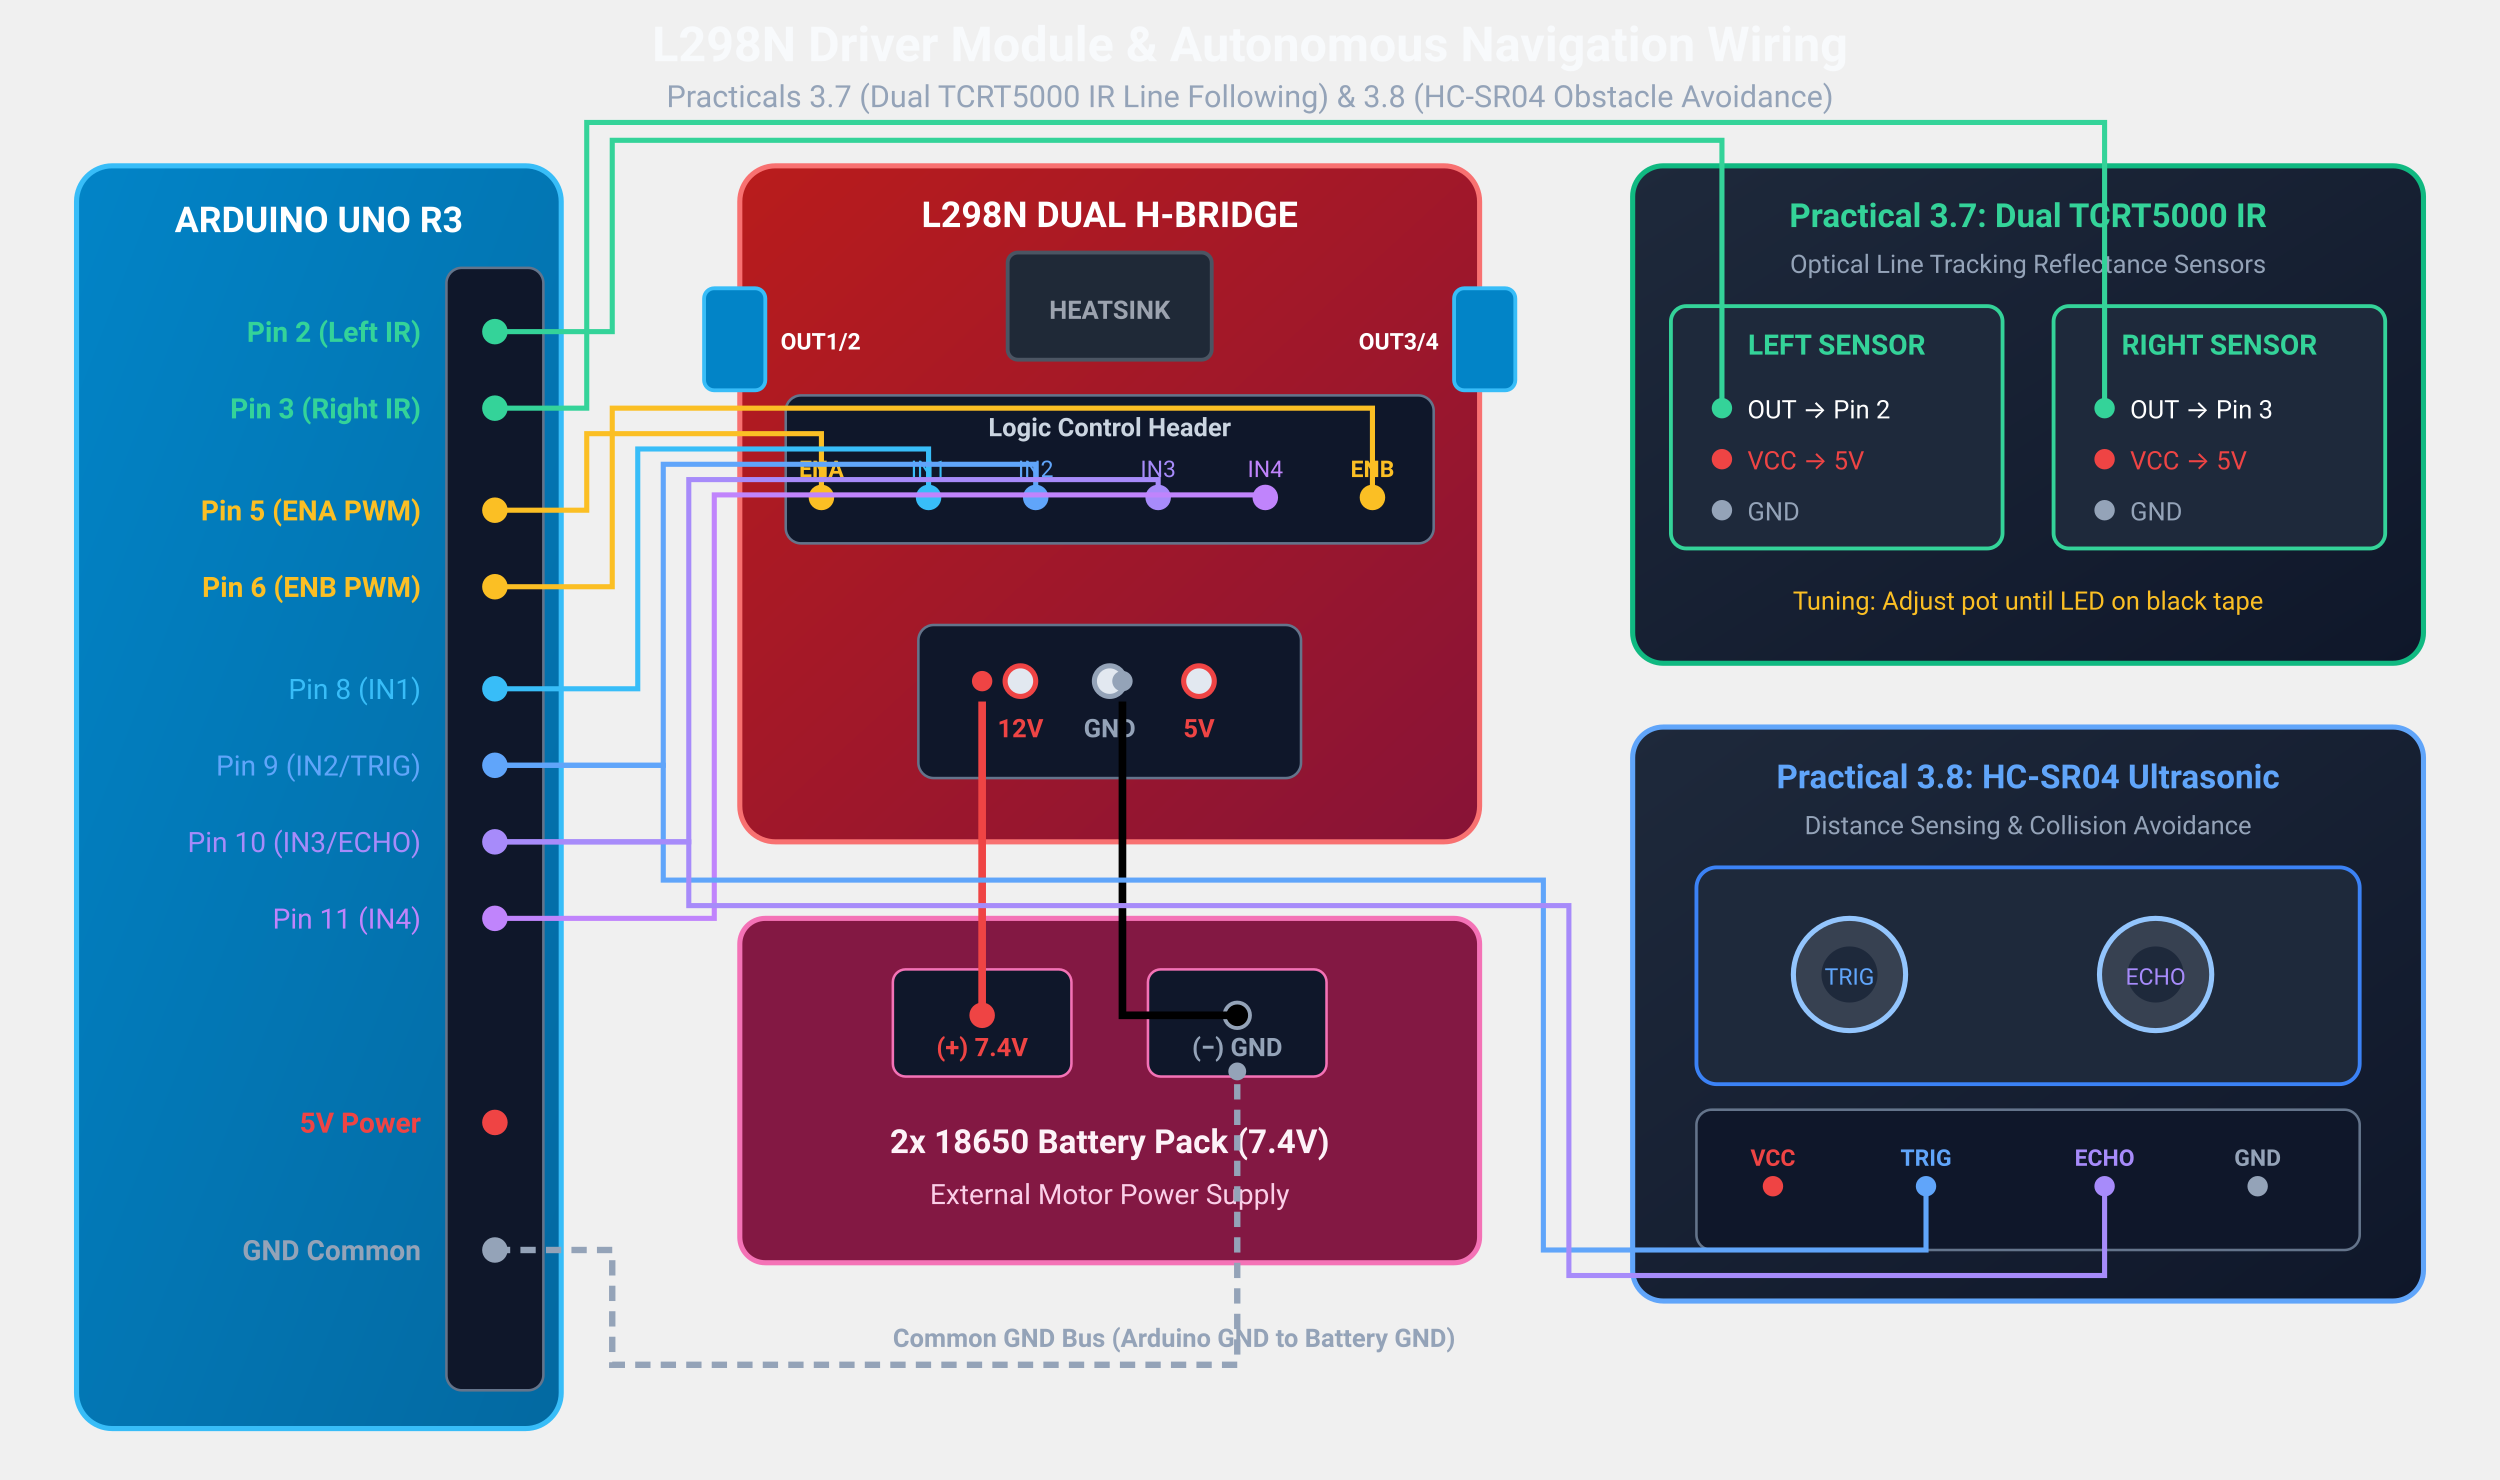
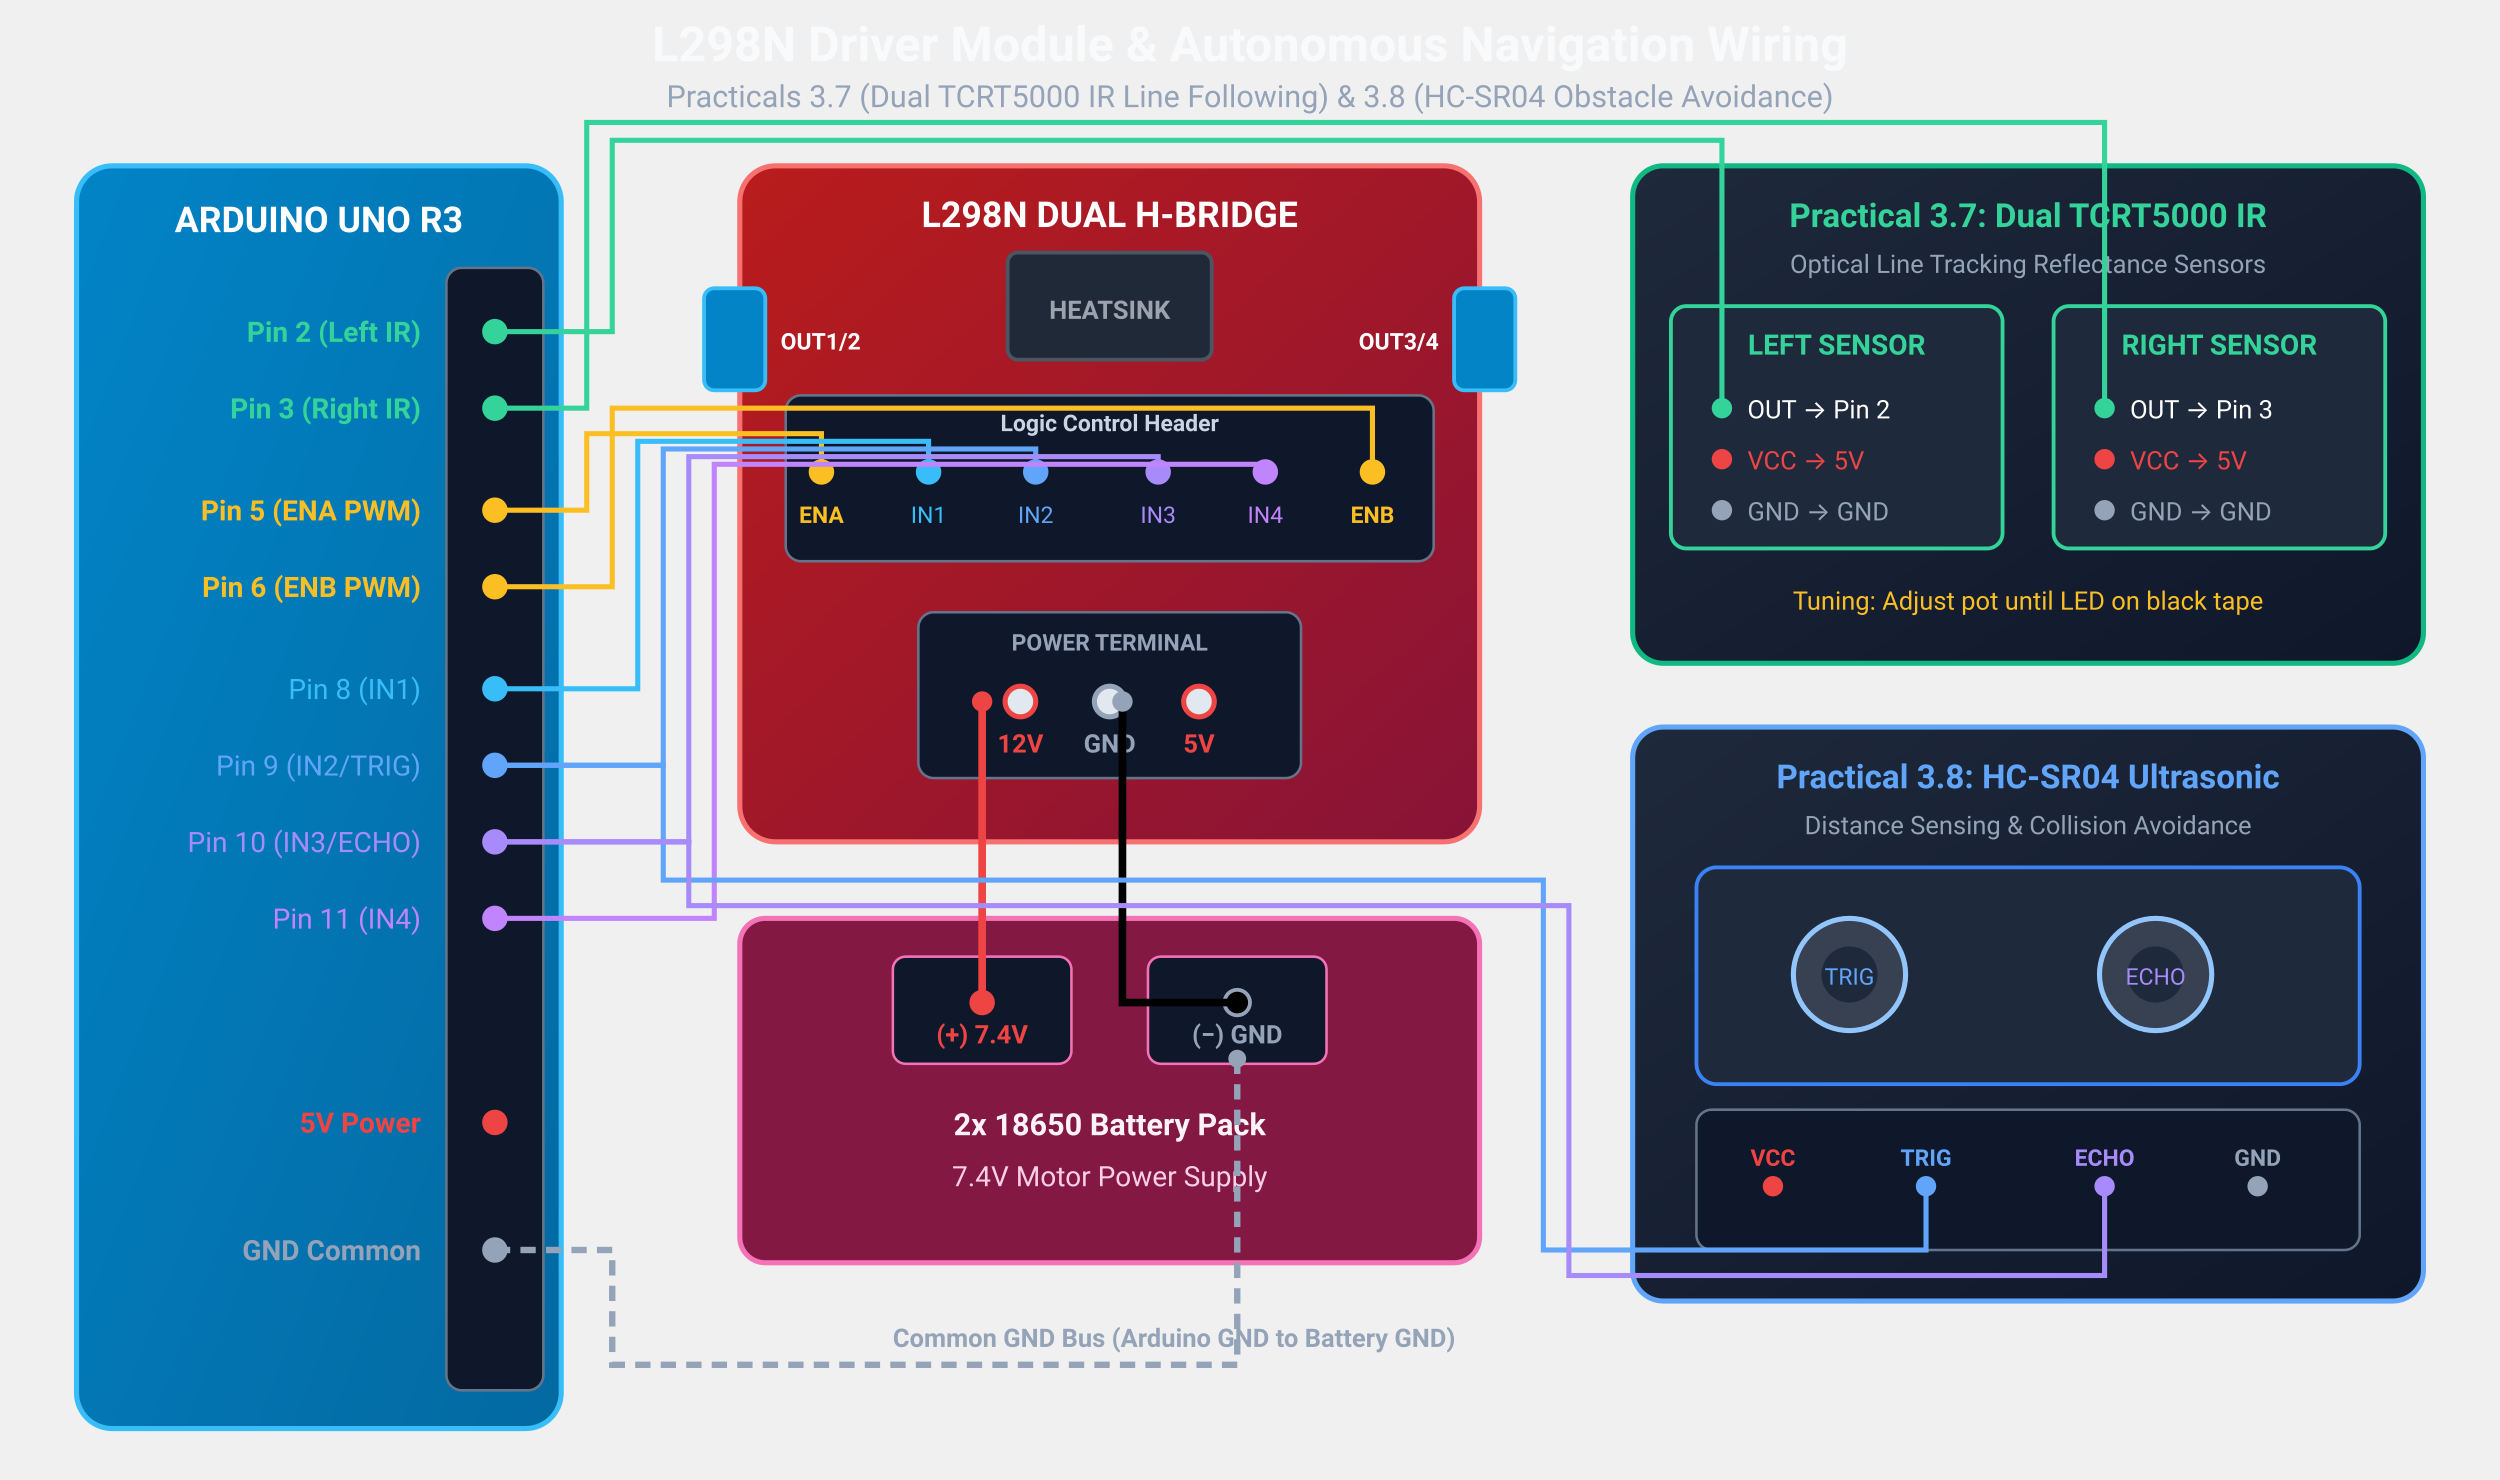
<svg xmlns="http://www.w3.org/2000/svg" viewBox="0 0 980 580" width="100%" height="100%" style="background:#0b1120;font-family:system-ui,-apple-system,BlinkMacSystemFont,'Segoe UI',Roboto,sans-serif;">
  <defs>
    <linearGradient id="unoBlue" x1="0%" y1="0%" x2="100%" y2="100%">
      <stop offset="0%" stop-color="#0284c7" />
      <stop offset="100%" stop-color="#0369a1" />
    </linearGradient>
    <linearGradient id="l298nRed" x1="0%" y1="0%" x2="100%" y2="100%">
      <stop offset="0%" stop-color="#b91c1c" />
      <stop offset="100%" stop-color="#881337" />
    </linearGradient>
    <linearGradient id="cardBg" x1="0%" y1="0%" x2="100%" y2="100%">
      <stop offset="0%" stop-color="#1e293b" />
      <stop offset="100%" stop-color="#0f172a" />
    </linearGradient>
  </defs>
  <text x="490" y="24" fill="#f8fafc" font-size="19" font-weight="bold" text-anchor="middle">L298N Driver Module &amp; Autonomous Navigation Wiring</text>
  <text x="490" y="42" fill="#94a3b8" font-size="12" text-anchor="middle">Practicals 3.7 (Dual TCRT5000 IR Line Following) &amp; 3.8 (HC-SR04 Obstacle Avoidance)</text>
  <g transform="translate(30, 65)">
    <rect x="0" y="0" width="190" height="495" rx="14" fill="url(#unoBlue)" stroke="#38bdf8" stroke-width="2" />
    <text x="95" y="26" fill="#ffffff" font-size="14" font-weight="bold" text-anchor="middle">ARDUINO UNO R3</text>
    <rect x="145" y="40" width="38" height="440" rx="6" fill="#0f172a" stroke="#64748b" stroke-width="1" />
    <text x="135" y="69" fill="#34d399" font-size="11" font-weight="bold" text-anchor="end">Pin 2 (Left IR)</text>
    <circle cx="164" cy="65" r="5" fill="#34d399" />
    <text x="135" y="99" fill="#34d399" font-size="11" font-weight="bold" text-anchor="end">Pin 3 (Right IR)</text>
    <circle cx="164" cy="95" r="5" fill="#34d399" />
    <text x="135" y="139" fill="#fbbf24" font-size="11" font-weight="bold" text-anchor="end">Pin 5 (ENA PWM)</text>
    <circle cx="164" cy="135" r="5" fill="#fbbf24" />
    <text x="135" y="169" fill="#fbbf24" font-size="11" font-weight="bold" text-anchor="end">Pin 6 (ENB PWM)</text>
    <circle cx="164" cy="165" r="5" fill="#fbbf24" />
    <text x="135" y="209" fill="#38bdf8" font-size="11" text-anchor="end">Pin 8 (IN1)</text>
    <circle cx="164" cy="205" r="5" fill="#38bdf8" />
    <text x="135" y="239" fill="#60a5fa" font-size="11" text-anchor="end">Pin 9 (IN2/TRIG)</text>
    <circle cx="164" cy="235" r="5" fill="#60a5fa" />
    <text x="135" y="269" fill="#a78bfa" font-size="11" text-anchor="end">Pin 10 (IN3/ECHO)</text>
    <circle cx="164" cy="265" r="5" fill="#a78bfa" />
    <text x="135" y="299" fill="#c084fc" font-size="11" text-anchor="end">Pin 11 (IN4)</text>
    <circle cx="164" cy="295" r="5" fill="#c084fc" />
    <text x="135" y="379" fill="#ef4444" font-size="11" font-weight="bold" text-anchor="end">5V Power</text>
    <circle cx="164" cy="375" r="5" fill="#ef4444" />
    <text x="135" y="429" fill="#94a3b8" font-size="11" font-weight="bold" text-anchor="end">GND Common</text>
    <circle cx="164" cy="425" r="5" fill="#94a3b8" />
  </g>
  <g transform="translate(290, 65)">
    <rect x="0" y="0" width="290" height="265" rx="14" fill="url(#l298nRed)" stroke="#f87171" stroke-width="2" />
    <text x="145" y="24" fill="#ffffff" font-size="14" font-weight="bold" text-anchor="middle">L298N DUAL H-BRIDGE</text>
    <rect x="105" y="34" width="80" height="42" rx="4" fill="#1f2937" stroke="#4b5563" stroke-width="1.5" />
    <text x="145" y="60" fill="#9ca3af" font-size="10" font-weight="bold" text-anchor="middle">HEATSINK</text>
    <rect x="-14" y="48" width="24" height="40" rx="4" fill="#0284c7" stroke="#38bdf8" stroke-width="1.5" />
    <text x="16" y="72" fill="#ffffff" font-size="9" font-weight="bold">OUT1/2</text>
    <rect x="280" y="48" width="24" height="40" rx="4" fill="#0284c7" stroke="#38bdf8" stroke-width="1.5" />
    <text x="274" y="72" fill="#ffffff" font-size="9" font-weight="bold" text-anchor="end">OUT3/4</text>
-     <rect x="18" y="90" width="254" height="58" rx="6" fill="#0f172a" stroke="#64748b" stroke-width="1" />
-     <text x="145" y="106" fill="#cbd5e1" font-size="10" font-weight="bold" text-anchor="middle">Logic Control Header</text>
-     <g transform="translate(32, 130)">
+     <rect x="18" y="90" width="254" height="65" rx="6" fill="#0f172a" stroke="#64748b" stroke-width="1" />
+     <text x="145" y="104" fill="#cbd5e1" font-size="9" font-weight="bold" text-anchor="middle">Logic Control Header</text>
+     <g transform="translate(32, 120)">
      <circle cx="0" cy="0" r="5" fill="#fbbf24" />
-       <text x="0" y="-8" fill="#fbbf24" font-size="9" font-weight="bold" text-anchor="middle">ENA</text>
+       <text x="0" y="20" fill="#fbbf24" font-size="9" font-weight="bold" text-anchor="middle">ENA</text>
      <circle cx="42" cy="0" r="5" fill="#38bdf8" />
-       <text x="42" y="-8" fill="#38bdf8" font-size="9" text-anchor="middle">IN1</text>
+       <text x="42" y="20" fill="#38bdf8" font-size="9" text-anchor="middle">IN1</text>
      <circle cx="84" cy="0" r="5" fill="#60a5fa" />
-       <text x="84" y="-8" fill="#60a5fa" font-size="9" text-anchor="middle">IN2</text>
+       <text x="84" y="20" fill="#60a5fa" font-size="9" text-anchor="middle">IN2</text>
      <circle cx="132" cy="0" r="5" fill="#a78bfa" />
-       <text x="132" y="-8" fill="#a78bfa" font-size="9" text-anchor="middle">IN3</text>
+       <text x="132" y="20" fill="#a78bfa" font-size="9" text-anchor="middle">IN3</text>
      <circle cx="174" cy="0" r="5" fill="#c084fc" />
-       <text x="174" y="-8" fill="#c084fc" font-size="9" text-anchor="middle">IN4</text>
+       <text x="174" y="20" fill="#c084fc" font-size="9" text-anchor="middle">IN4</text>
      <circle cx="216" cy="0" r="5" fill="#fbbf24" />
-       <text x="216" y="-8" fill="#fbbf24" font-size="9" font-weight="bold" text-anchor="middle">ENB</text>
+       <text x="216" y="20" fill="#fbbf24" font-size="9" font-weight="bold" text-anchor="middle">ENB</text>
    </g>
-     <rect x="70" y="180" width="150" height="60" rx="6" fill="#0f172a" stroke="#64748b" stroke-width="1" />
-     <g transform="translate(95, 202)">
+     <rect x="70" y="175" width="150" height="65" rx="6" fill="#0f172a" stroke="#64748b" stroke-width="1" />
+     <text x="145" y="190" fill="#94a3b8" font-size="9" font-weight="bold" text-anchor="middle">POWER TERMINAL</text>
+     <g transform="translate(95, 210)">
      <circle cx="15" cy="0" r="6" fill="#e2e8f0" stroke="#ef4444" stroke-width="2" />
-       <text x="15" y="22" fill="#ef4444" font-size="10" font-weight="bold" text-anchor="middle">12V</text>
+       <text x="15" y="20" fill="#ef4444" font-size="10" font-weight="bold" text-anchor="middle">12V</text>
      <circle cx="50" cy="0" r="6" fill="#e2e8f0" stroke="#94a3b8" stroke-width="2" />
-       <text x="50" y="22" fill="#94a3b8" font-size="10" font-weight="bold" text-anchor="middle">GND</text>
+       <text x="50" y="20" fill="#94a3b8" font-size="10" font-weight="bold" text-anchor="middle">GND</text>
      <circle cx="85" cy="0" r="6" fill="#e2e8f0" stroke="#ef4444" stroke-width="2" />
-       <text x="85" y="22" fill="#ef4444" font-size="10" font-weight="bold" text-anchor="middle">5V</text>
+       <text x="85" y="20" fill="#ef4444" font-size="10" font-weight="bold" text-anchor="middle">5V</text>
    </g>
  </g>
  <g transform="translate(290, 360)">
    <rect x="0" y="0" width="290" height="135" rx="10" fill="#831843" stroke="#f472b6" stroke-width="2" />
-     <g transform="translate(60, 20)">
+     <g transform="translate(60, 15)">
      <rect x="0" y="0" width="70" height="42" rx="5" fill="#0f172a" stroke="#f472b6" stroke-width="1" />
      <circle cx="35" cy="18" r="5" fill="#ef4444" />
      <text x="35" y="34" fill="#ef4444" font-size="10" font-weight="bold" text-anchor="middle">(+) 7.4V</text>
    </g>
-     <g transform="translate(160, 20)">
+     <g transform="translate(160, 15)">
      <rect x="0" y="0" width="70" height="42" rx="5" fill="#0f172a" stroke="#f472b6" stroke-width="1" />
      <circle cx="35" cy="18" r="5" fill="#000000" stroke="#94a3b8" stroke-width="1.5" />
      <text x="35" y="34" fill="#94a3b8" font-size="10" font-weight="bold" text-anchor="middle">(−) GND</text>
    </g>
-     <text x="145" y="92" fill="#fdf2f8" font-size="13" font-weight="bold" text-anchor="middle">2x 18650 Battery Pack (7.4V)</text>
-     <text x="145" y="112" fill="#fbcfe8" font-size="11" text-anchor="middle">External Motor Power Supply</text>
+     <text x="145" y="85" fill="#fdf2f8" font-size="12" font-weight="bold" text-anchor="middle">2x 18650 Battery Pack</text>
+     <text x="145" y="105" fill="#fbcfe8" font-size="11" text-anchor="middle">7.4V Motor Power Supply</text>
  </g>
  <g transform="translate(640, 65)">
    <rect x="0" y="0" width="310" height="195" rx="12" fill="url(#cardBg)" stroke="#10b981" stroke-width="2" />
    <text x="155" y="24" fill="#34d399" font-size="13" font-weight="bold" text-anchor="middle">Practical 3.7: Dual TCRT5000 IR</text>
    <text x="155" y="42" fill="#94a3b8" font-size="10" text-anchor="middle">Optical Line Tracking Reflectance Sensors</text>
    <rect x="15" y="55" width="130" height="95" rx="6" fill="#1e293b" stroke="#34d399" stroke-width="1.5" />
    <text x="80" y="74" fill="#34d399" font-size="11" font-weight="bold" text-anchor="middle">LEFT SENSOR</text>
    <circle cx="35" cy="95" r="4" fill="#34d399" />
    <text x="45" y="99" fill="#ffffff" font-size="10">OUT → Pin 2</text>
    <circle cx="35" cy="115" r="4" fill="#ef4444" />
    <text x="45" y="119" fill="#ef4444" font-size="10">VCC → 5V</text>
    <circle cx="35" cy="135" r="4" fill="#94a3b8" />
-     <text x="45" y="139" fill="#94a3b8" font-size="10">GND</text>
+     <text x="45" y="139" fill="#94a3b8" font-size="10">GND → GND</text>
    <rect x="165" y="55" width="130" height="95" rx="6" fill="#1e293b" stroke="#34d399" stroke-width="1.5" />
    <text x="230" y="74" fill="#34d399" font-size="11" font-weight="bold" text-anchor="middle">RIGHT SENSOR</text>
    <circle cx="185" cy="95" r="4" fill="#34d399" />
    <text x="195" y="99" fill="#ffffff" font-size="10">OUT → Pin 3</text>
    <circle cx="185" cy="115" r="4" fill="#ef4444" />
    <text x="195" y="119" fill="#ef4444" font-size="10">VCC → 5V</text>
    <circle cx="185" cy="135" r="4" fill="#94a3b8" />
-     <text x="195" y="139" fill="#94a3b8" font-size="10">GND</text>
+     <text x="195" y="139" fill="#94a3b8" font-size="10">GND → GND</text>
    <text x="155" y="174" fill="#fbbf24" font-size="10" text-anchor="middle">Tuning: Adjust pot until LED on black tape</text>
  </g>
  <g transform="translate(640, 285)">
    <rect x="0" y="0" width="310" height="225" rx="12" fill="url(#cardBg)" stroke="#60a5fa" stroke-width="2" />
    <text x="155" y="24" fill="#60a5fa" font-size="13" font-weight="bold" text-anchor="middle">Practical 3.8: HC-SR04 Ultrasonic</text>
    <text x="155" y="42" fill="#94a3b8" font-size="10" text-anchor="middle">Distance Sensing &amp; Collision Avoidance</text>
    <rect x="25" y="55" width="260" height="85" rx="8" fill="#1e293b" stroke="#3b82f6" stroke-width="1.5" />
    <circle cx="85" cy="97" r="22" fill="#374151" stroke="#93c5fd" stroke-width="2" />
    <circle cx="85" cy="97" r="11" fill="#1e293b" />
    <text x="85" y="101" fill="#60a5fa" font-size="9" text-anchor="middle">TRIG</text>
    <circle cx="205" cy="97" r="22" fill="#374151" stroke="#93c5fd" stroke-width="2" />
    <circle cx="205" cy="97" r="11" fill="#1e293b" />
    <text x="205" y="101" fill="#a78bfa" font-size="9" text-anchor="middle">ECHO</text>
    <rect x="25" y="150" width="260" height="55" rx="6" fill="#0f172a" stroke="#64748b" stroke-width="1" />
    <g transform="translate(45, 175)">
      <circle cx="10" cy="5" r="4" fill="#ef4444" />
      <text x="10" y="-3" fill="#ef4444" font-size="9" font-weight="bold" text-anchor="middle">VCC</text>
      <circle cx="70" cy="5" r="4" fill="#60a5fa" />
      <text x="70" y="-3" fill="#60a5fa" font-size="9" font-weight="bold" text-anchor="middle">TRIG</text>
      <circle cx="140" cy="5" r="4" fill="#a78bfa" />
      <text x="140" y="-3" fill="#a78bfa" font-size="9" font-weight="bold" text-anchor="middle">ECHO</text>
      <circle cx="200" cy="5" r="4" fill="#94a3b8" />
      <text x="200" y="-3" fill="#94a3b8" font-size="9" font-weight="bold" text-anchor="middle">GND</text>
    </g>
  </g>
-   <path d="M 194 200 H 230 V 170 H 322 V 195" fill="none" stroke="#fbbf24" stroke-width="2" />
-   <circle cx="322" cy="195" r="3" fill="#fbbf24" />
-   <path d="M 194 230 H 240 V 160 H 538 V 195" fill="none" stroke="#fbbf24" stroke-width="2" />
-   <circle cx="538" cy="195" r="3" fill="#fbbf24" />
-   <path d="M 194 270 H 250 V 176 H 364 V 195" fill="none" stroke="#38bdf8" stroke-width="2" />
-   <circle cx="364" cy="195" r="3" fill="#38bdf8" />
-   <path d="M 194 300 H 260 V 182 H 406 V 195" fill="none" stroke="#60a5fa" stroke-width="2" />
-   <circle cx="406" cy="195" r="3" fill="#60a5fa" />
-   <path d="M 194 330 H 270 V 188 H 454 V 195" fill="none" stroke="#a78bfa" stroke-width="2" />
-   <circle cx="454" cy="195" r="3" fill="#a78bfa" />
-   <path d="M 194 360 H 280 V 194 H 496 V 195" fill="none" stroke="#c084fc" stroke-width="2" />
-   <circle cx="496" cy="195" r="3" fill="#c084fc" />
-   <path d="M 385 398 V 275" fill="none" stroke="#ef4444" stroke-width="3" />
-   <circle cx="385" cy="398" r="4" fill="#ef4444" />
-   <circle cx="385" cy="267" r="4" fill="#ef4444" />
-   <path d="M 485 398 H 440 V 275" fill="none" stroke="#000000" stroke-width="3" />
-   <circle cx="485" cy="398" r="4" fill="#000000" />
-   <circle cx="440" cy="267" r="4" fill="#94a3b8" />
-   <path d="M 194 490 H 240 V 535 H 485 V 420" fill="none" stroke="#94a3b8" stroke-width="2.5" stroke-dasharray="6,4" />
+   <path d="M 194 200 H 230 V 170 H 322 V 185" fill="none" stroke="#fbbf24" stroke-width="2" />
+   <circle cx="322" cy="185" r="3" fill="#fbbf24" />
+   <path d="M 194 230 H 240 V 160 H 538 V 185" fill="none" stroke="#fbbf24" stroke-width="2" />
+   <circle cx="538" cy="185" r="3" fill="#fbbf24" />
+   <path d="M 194 270 H 250 V 173 H 364 V 185" fill="none" stroke="#38bdf8" stroke-width="2" />
+   <circle cx="364" cy="185" r="3" fill="#38bdf8" />
+   <path d="M 194 300 H 260 V 176 H 406 V 185" fill="none" stroke="#60a5fa" stroke-width="2" />
+   <circle cx="406" cy="185" r="3" fill="#60a5fa" />
+   <path d="M 194 330 H 270 V 179 H 454 V 185" fill="none" stroke="#a78bfa" stroke-width="2" />
+   <circle cx="454" cy="185" r="3" fill="#a78bfa" />
+   <path d="M 194 360 H 280 V 182 H 496 V 185" fill="none" stroke="#c084fc" stroke-width="2" />
+   <circle cx="496" cy="185" r="3" fill="#c084fc" />
+   <path d="M 385 393 V 275" fill="none" stroke="#ef4444" stroke-width="3" />
+   <circle cx="385" cy="393" r="4" fill="#ef4444" />
+   <circle cx="385" cy="275" r="4" fill="#ef4444" />
+   <path d="M 485 393 H 440 V 275" fill="none" stroke="#000000" stroke-width="3" />
+   <circle cx="485" cy="393" r="4" fill="#000000" />
+   <circle cx="440" cy="275" r="4" fill="#94a3b8" />
+   <path d="M 194 490 H 240 V 535 H 485 V 415" fill="none" stroke="#94a3b8" stroke-width="2.5" stroke-dasharray="6,4" />
  <circle cx="194" cy="490" r="3.5" fill="#94a3b8" />
-   <circle cx="485" cy="420" r="3.5" fill="#94a3b8" />
+   <circle cx="485" cy="415" r="3.5" fill="#94a3b8" />
  <text x="350" y="528" fill="#94a3b8" font-size="10" font-weight="bold">Common GND Bus (Arduino GND to Battery GND)</text>
  <path d="M 194 130 H 240 V 55 H 675 V 160" fill="none" stroke="#34d399" stroke-width="2" />
  <circle cx="194" cy="130" r="3" fill="#34d399" />
  <circle cx="675" cy="160" r="3" fill="#34d399" />
  <path d="M 194 160 H 230 V 48 H 825 V 160" fill="none" stroke="#34d399" stroke-width="2" />
  <circle cx="194" cy="160" r="3" fill="#34d399" />
  <circle cx="825" cy="160" r="3" fill="#34d399" />
  <path d="M 194 300 H 260 V 345 H 605 V 490 H 755 V 465" fill="none" stroke="#60a5fa" stroke-width="2" />
  <circle cx="755" cy="465" r="3.5" fill="#60a5fa" />
  <path d="M 194 330 H 270 V 355 H 615 V 500 H 825 V 465" fill="none" stroke="#a78bfa" stroke-width="2" />
  <circle cx="825" cy="465" r="3.5" fill="#a78bfa" />
</svg>
